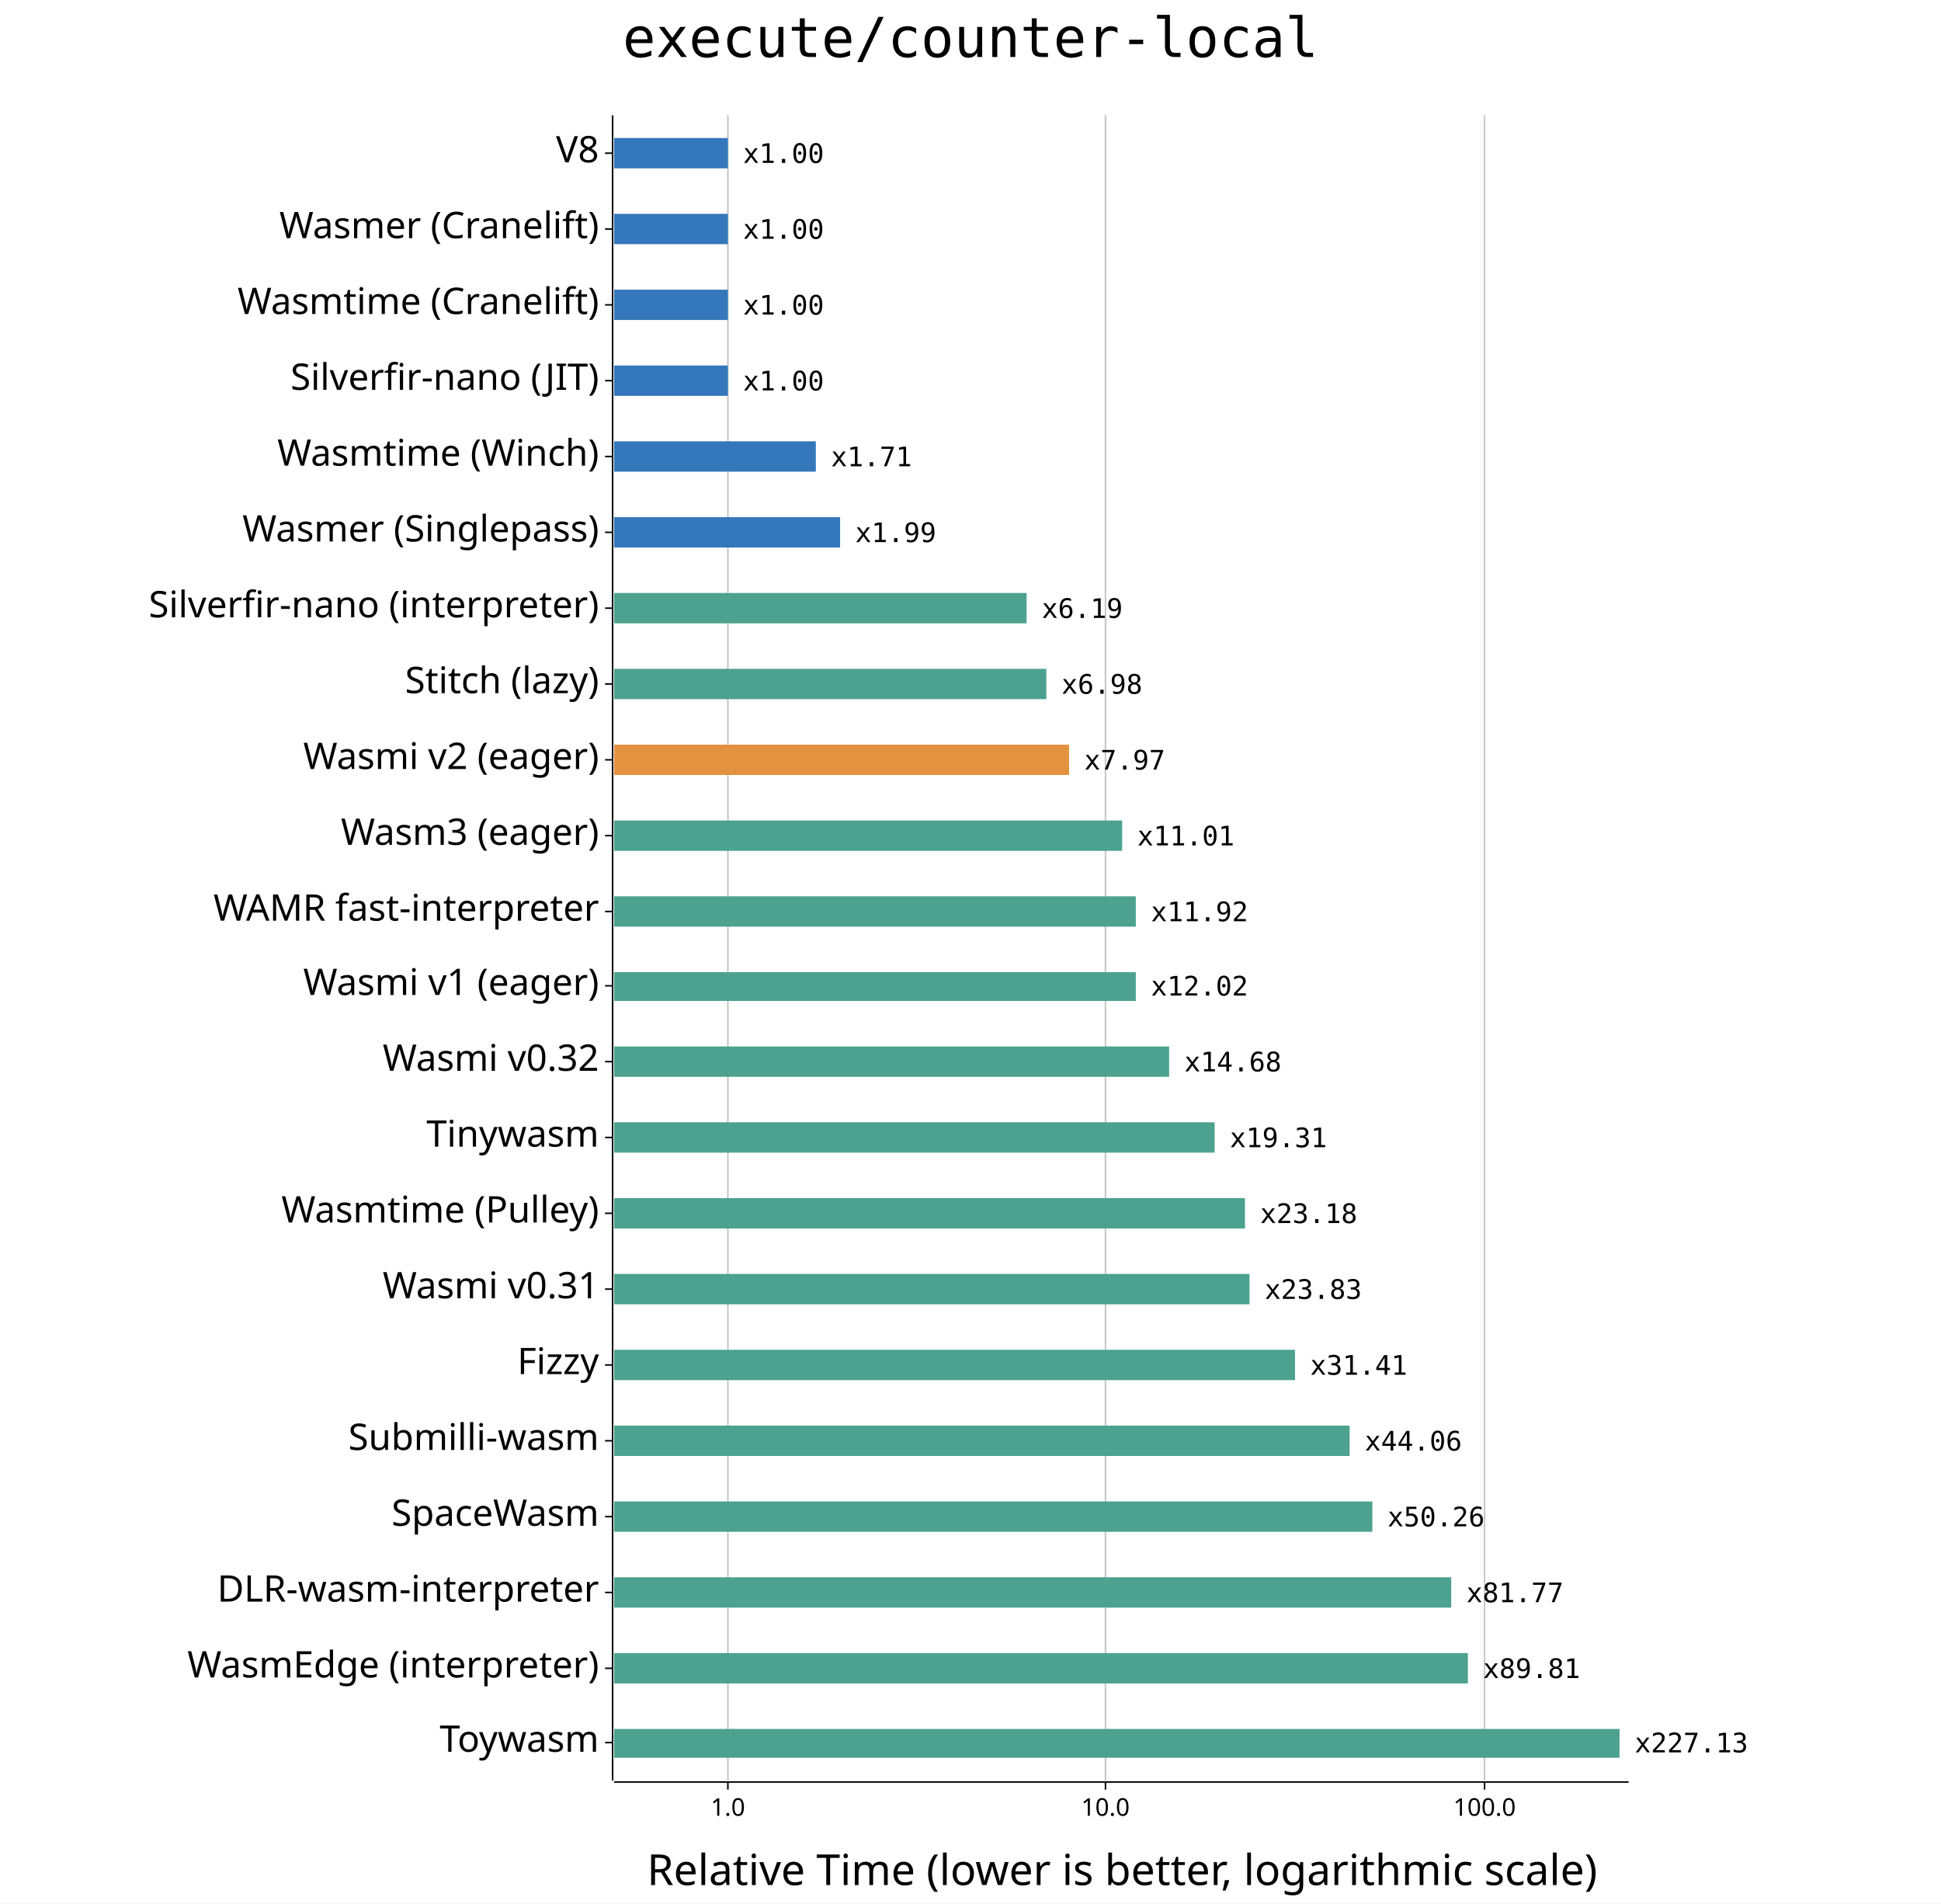
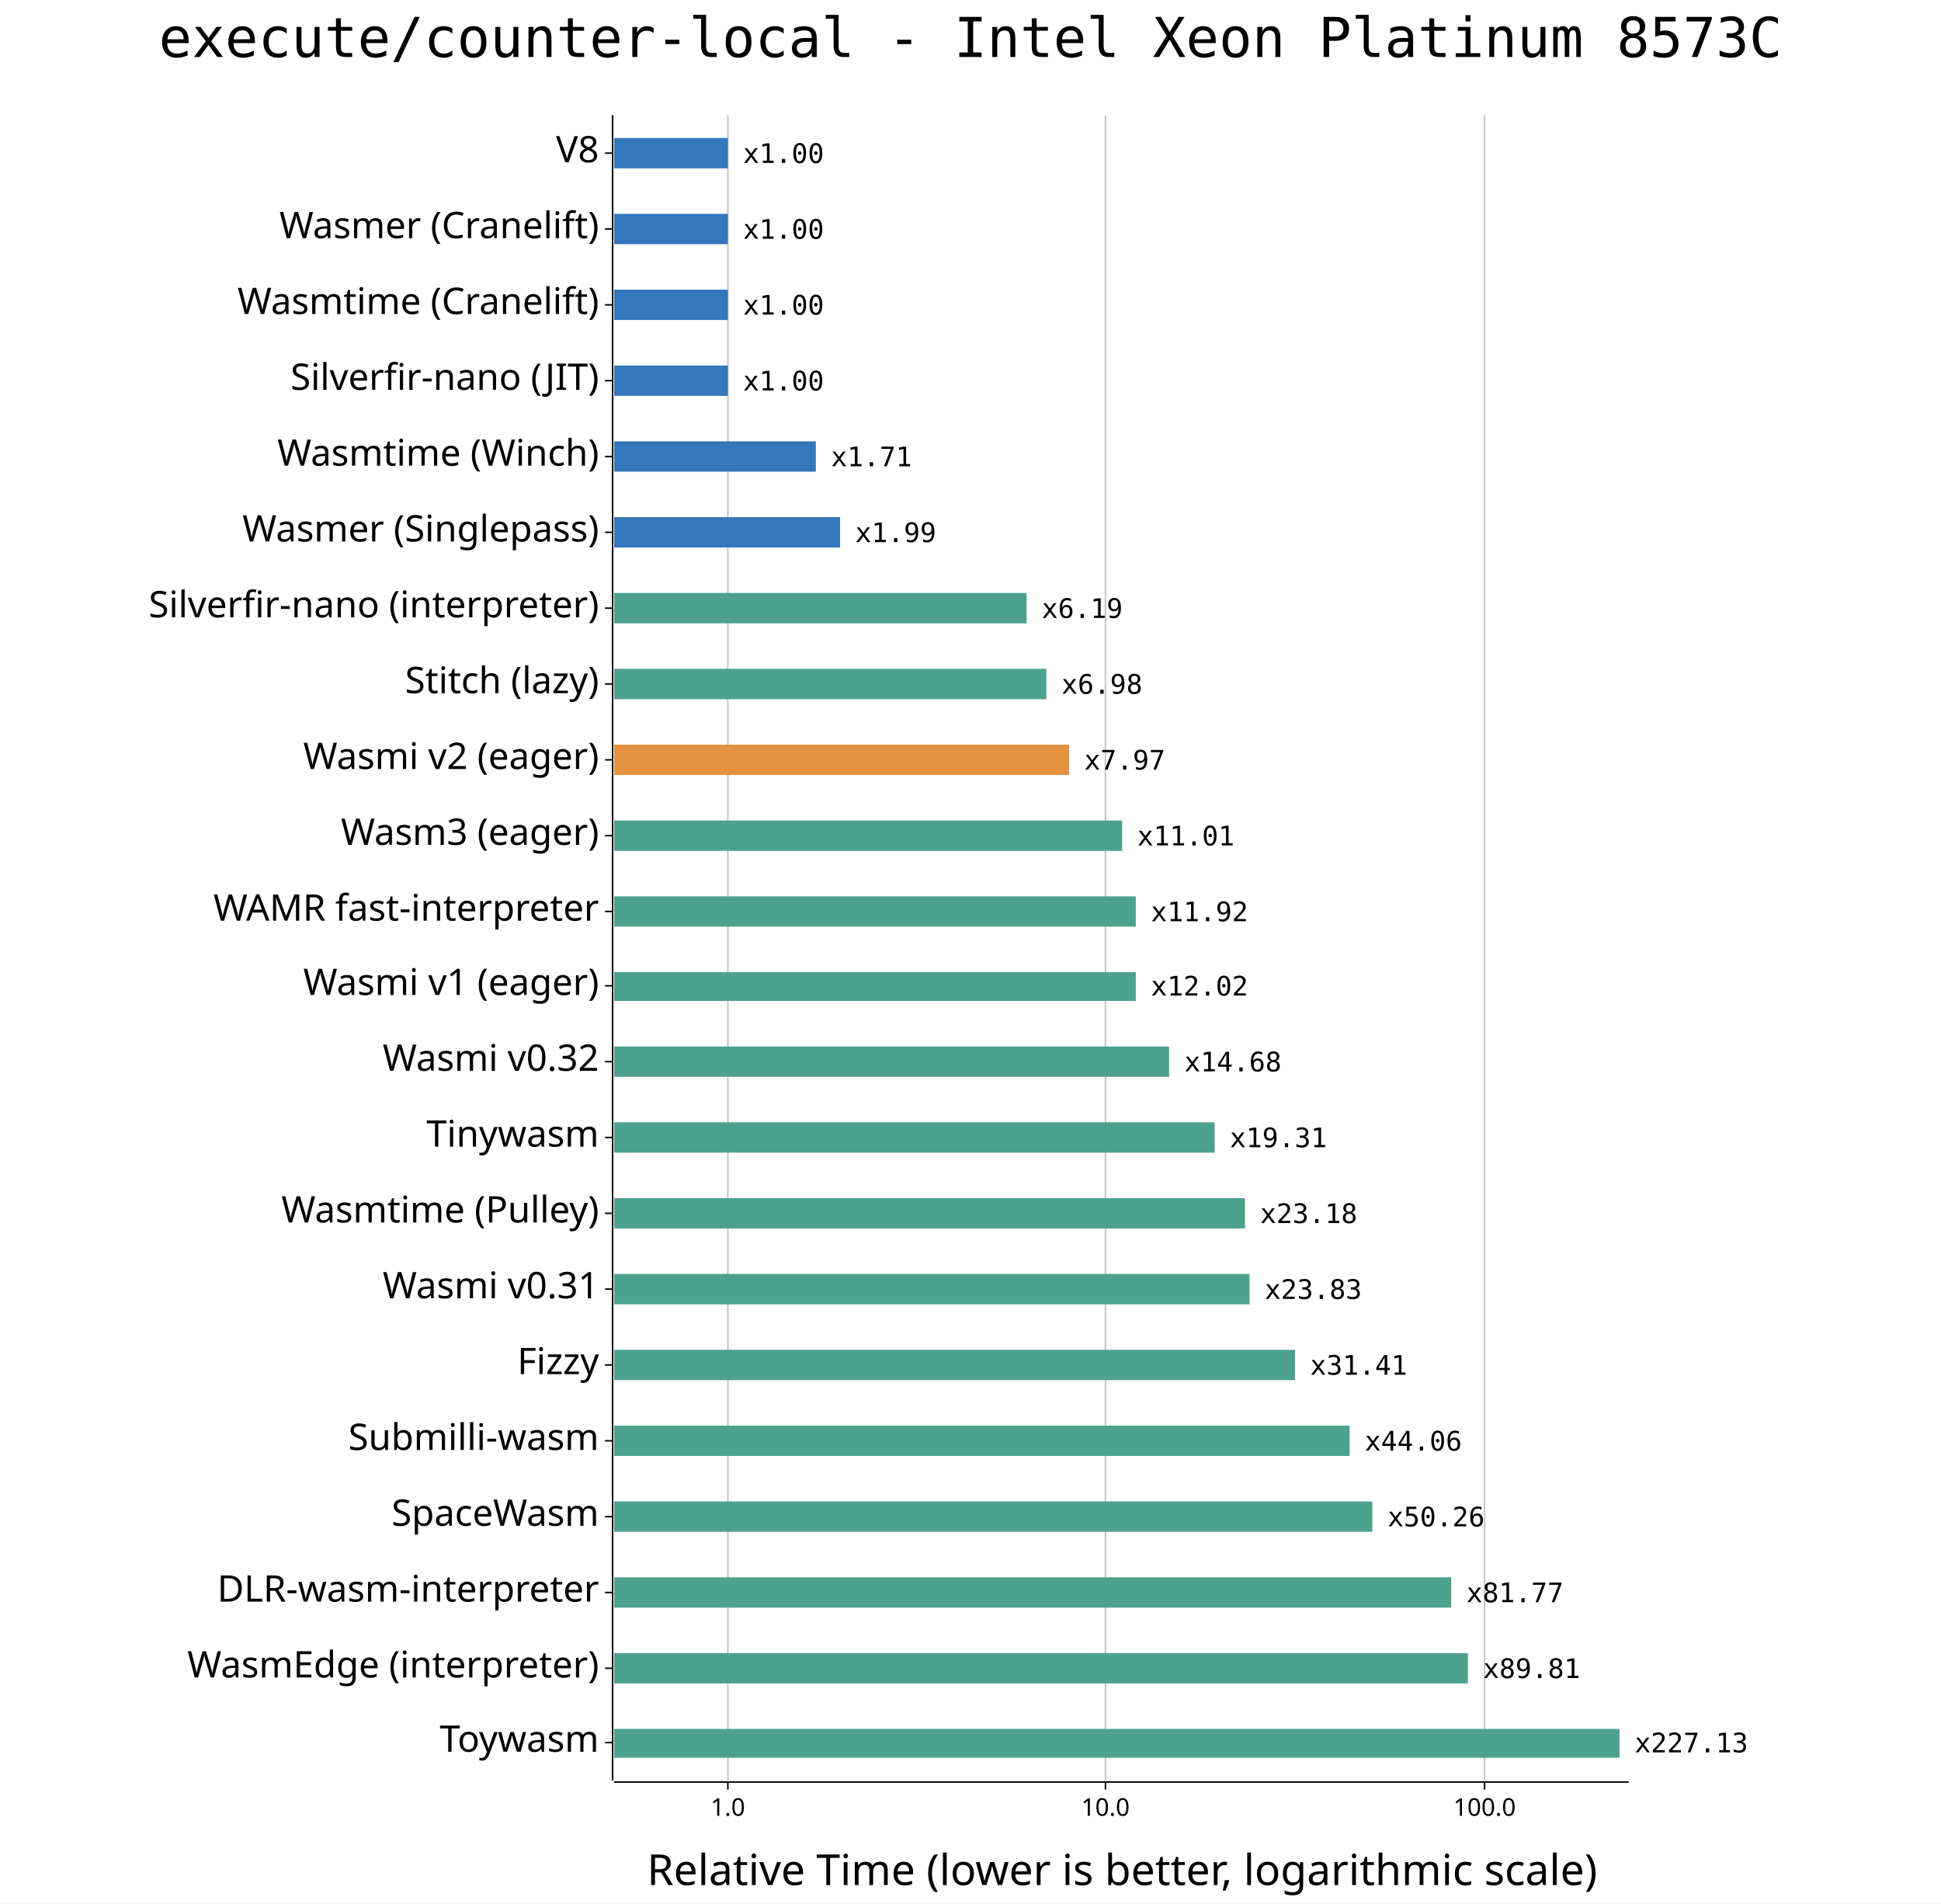
<svg xmlns="http://www.w3.org/2000/svg" width="1280" height="1255" viewBox="0 0 1280 1255">
  <rect x="0" y="0" width="1280" height="1255" opacity="1" fill="#FFFFFF" stroke="none" />
  <text x="640" y="10" dy="0.76em" text-anchor="middle" font-family="monospace" font-size="36.29" opacity="1" fill="#000000">
- execute/counter-local
+ execute/counter-local - Intel Xeon Platinum 8573C
</text>
  <line opacity="0.1" stroke="#000000" stroke-width="1" x1="480" y1="1174" x2="480" y2="76" />
  <line opacity="0.1" stroke="#000000" stroke-width="1" x1="729" y1="1174" x2="729" y2="76" />
  <line opacity="0.1" stroke="#000000" stroke-width="1" x1="979" y1="1174" x2="979" y2="76" />
  <text x="5" y="625" dy="0.76em" text-anchor="middle" font-family="sans-serif" font-size="28.226" opacity="1" fill="#000000" transform="rotate(270, 5, 625)">

</text>
  <text x="740" y="1250" dy="-0.5ex" text-anchor="middle" font-family="sans-serif" font-size="28.226" opacity="1" fill="#000000">
Relative Time (lower is better, logarithmic scale)
</text>
  <line opacity="0.15" stroke="#000000" stroke-width="1" x1="480" y1="1174" x2="480" y2="76" />
  <line opacity="0.15" stroke="#000000" stroke-width="1" x1="729" y1="1174" x2="729" y2="76" />
  <line opacity="0.15" stroke="#000000" stroke-width="1" x1="979" y1="1174" x2="979" y2="76" />
  <polyline fill="none" opacity="1" stroke="#000000" stroke-width="1" points="404,76 404,1174 " />
  <text x="395" y="1149" dy="0.5ex" text-anchor="end" font-family="sans-serif" font-size="24.194" opacity="1" fill="#000000">
Toywasm
</text>
  <polyline fill="none" opacity="1" stroke="#000000" stroke-width="1" points="399,1149 404,1149 " />
  <text x="395" y="1100" dy="0.5ex" text-anchor="end" font-family="sans-serif" font-size="24.194" opacity="1" fill="#000000">
WasmEdge (interpreter)
</text>
  <polyline fill="none" opacity="1" stroke="#000000" stroke-width="1" points="399,1100 404,1100 " />
  <text x="395" y="1050" dy="0.5ex" text-anchor="end" font-family="sans-serif" font-size="24.194" opacity="1" fill="#000000">
DLR-wasm-interpreter
</text>
  <polyline fill="none" opacity="1" stroke="#000000" stroke-width="1" points="399,1050 404,1050 " />
  <text x="395" y="1000" dy="0.5ex" text-anchor="end" font-family="sans-serif" font-size="24.194" opacity="1" fill="#000000">
SpaceWasm
</text>
  <polyline fill="none" opacity="1" stroke="#000000" stroke-width="1" points="399,1000 404,1000 " />
  <text x="395" y="950" dy="0.5ex" text-anchor="end" font-family="sans-serif" font-size="24.194" opacity="1" fill="#000000">
Submilli-wasm
</text>
  <polyline fill="none" opacity="1" stroke="#000000" stroke-width="1" points="399,950 404,950 " />
  <text x="395" y="900" dy="0.5ex" text-anchor="end" font-family="sans-serif" font-size="24.194" opacity="1" fill="#000000">
Fizzy
</text>
  <polyline fill="none" opacity="1" stroke="#000000" stroke-width="1" points="399,900 404,900 " />
  <text x="395" y="850" dy="0.5ex" text-anchor="end" font-family="sans-serif" font-size="24.194" opacity="1" fill="#000000">
Wasmi v0.31
</text>
  <polyline fill="none" opacity="1" stroke="#000000" stroke-width="1" points="399,850 404,850 " />
  <text x="395" y="800" dy="0.5ex" text-anchor="end" font-family="sans-serif" font-size="24.194" opacity="1" fill="#000000">
Wasmtime (Pulley)
</text>
  <polyline fill="none" opacity="1" stroke="#000000" stroke-width="1" points="399,800 404,800 " />
  <text x="395" y="750" dy="0.5ex" text-anchor="end" font-family="sans-serif" font-size="24.194" opacity="1" fill="#000000">
Tinywasm
</text>
  <polyline fill="none" opacity="1" stroke="#000000" stroke-width="1" points="399,750 404,750 " />
  <text x="395" y="700" dy="0.5ex" text-anchor="end" font-family="sans-serif" font-size="24.194" opacity="1" fill="#000000">
Wasmi v0.32
</text>
  <polyline fill="none" opacity="1" stroke="#000000" stroke-width="1" points="399,700 404,700 " />
  <text x="395" y="650" dy="0.5ex" text-anchor="end" font-family="sans-serif" font-size="24.194" opacity="1" fill="#000000">
Wasmi v1 (eager)
</text>
  <polyline fill="none" opacity="1" stroke="#000000" stroke-width="1" points="399,650 404,650 " />
  <text x="395" y="601" dy="0.5ex" text-anchor="end" font-family="sans-serif" font-size="24.194" opacity="1" fill="#000000">
WAMR fast-interpreter
</text>
  <polyline fill="none" opacity="1" stroke="#000000" stroke-width="1" points="399,601 404,601 " />
  <text x="395" y="551" dy="0.5ex" text-anchor="end" font-family="sans-serif" font-size="24.194" opacity="1" fill="#000000">
Wasm3 (eager)
</text>
  <polyline fill="none" opacity="1" stroke="#000000" stroke-width="1" points="399,551 404,551 " />
  <text x="395" y="501" dy="0.5ex" text-anchor="end" font-family="sans-serif" font-size="24.194" opacity="1" fill="#000000">
Wasmi v2 (eager)
</text>
  <polyline fill="none" opacity="1" stroke="#000000" stroke-width="1" points="399,501 404,501 " />
  <text x="395" y="451" dy="0.5ex" text-anchor="end" font-family="sans-serif" font-size="24.194" opacity="1" fill="#000000">
Stitch (lazy)
</text>
  <polyline fill="none" opacity="1" stroke="#000000" stroke-width="1" points="399,451 404,451 " />
  <text x="395" y="401" dy="0.5ex" text-anchor="end" font-family="sans-serif" font-size="24.194" opacity="1" fill="#000000">
Silverfir-nano (interpreter)
</text>
  <polyline fill="none" opacity="1" stroke="#000000" stroke-width="1" points="399,401 404,401 " />
  <text x="395" y="351" dy="0.5ex" text-anchor="end" font-family="sans-serif" font-size="24.194" opacity="1" fill="#000000">
Wasmer (Singlepass)
</text>
  <polyline fill="none" opacity="1" stroke="#000000" stroke-width="1" points="399,351 404,351 " />
  <text x="395" y="301" dy="0.5ex" text-anchor="end" font-family="sans-serif" font-size="24.194" opacity="1" fill="#000000">
Wasmtime (Winch)
</text>
  <polyline fill="none" opacity="1" stroke="#000000" stroke-width="1" points="399,301 404,301 " />
  <text x="395" y="251" dy="0.5ex" text-anchor="end" font-family="sans-serif" font-size="24.194" opacity="1" fill="#000000">
Silverfir-nano (JIT)
</text>
  <polyline fill="none" opacity="1" stroke="#000000" stroke-width="1" points="399,251 404,251 " />
  <text x="395" y="201" dy="0.5ex" text-anchor="end" font-family="sans-serif" font-size="24.194" opacity="1" fill="#000000">
Wasmtime (Cranelift)
</text>
  <polyline fill="none" opacity="1" stroke="#000000" stroke-width="1" points="399,201 404,201 " />
  <text x="395" y="151" dy="0.5ex" text-anchor="end" font-family="sans-serif" font-size="24.194" opacity="1" fill="#000000">
Wasmer (Cranelift)
</text>
  <polyline fill="none" opacity="1" stroke="#000000" stroke-width="1" points="399,151 404,151 " />
  <text x="395" y="101" dy="0.5ex" text-anchor="end" font-family="sans-serif" font-size="24.194" opacity="1" fill="#000000">
V8
</text>
  <polyline fill="none" opacity="1" stroke="#000000" stroke-width="1" points="399,101 404,101 " />
  <polyline fill="none" opacity="1" stroke="#000000" stroke-width="1" points="405,1175 1074,1175 " />
  <text x="480" y="1185" dy="0.76em" text-anchor="middle" font-family="sans-serif" font-size="16.129" opacity="1" fill="#000000">
1.0
</text>
  <polyline fill="none" opacity="1" stroke="#000000" stroke-width="1" points="480,1175 480,1180 " />
  <text x="729" y="1185" dy="0.76em" text-anchor="middle" font-family="sans-serif" font-size="16.129" opacity="1" fill="#000000">
10.0
</text>
  <polyline fill="none" opacity="1" stroke="#000000" stroke-width="1" points="729,1175 729,1180 " />
  <text x="979" y="1185" dy="0.76em" text-anchor="middle" font-family="sans-serif" font-size="16.129" opacity="1" fill="#000000">
100.0
</text>
  <polyline fill="none" opacity="1" stroke="#000000" stroke-width="1" points="979,1175 979,1180 " />
-   <rect x="405" y="690" width="366" height="20" opacity="1" fill="#4CA18F" stroke="none" />
-   <rect x="405" y="391" width="272" height="20" opacity="1" fill="#4CA18F" stroke="none" />
-   <rect x="405" y="541" width="335" height="20" opacity="1" fill="#4CA18F" stroke="none" />
+   <rect x="405" y="191" width="75" height="20" opacity="1" fill="#3477BA" stroke="none" />
+   <rect x="405" y="1140" width="663" height="19" opacity="1" fill="#4CA18F" stroke="none" />
+   <rect x="405" y="990" width="500" height="20" opacity="1" fill="#4CA18F" stroke="none" />
  <rect x="405" y="291" width="133" height="20" opacity="1" fill="#3477BA" stroke="none" />
-   <rect x="405" y="1140" width="663" height="19" opacity="1" fill="#4CA18F" stroke="none" />
  <rect x="405" y="641" width="344" height="19" opacity="1" fill="#4CA18F" stroke="none" />
  <rect x="405" y="1040" width="552" height="20" opacity="1" fill="#4CA18F" stroke="none" />
+   <rect x="405" y="391" width="272" height="20" opacity="1" fill="#4CA18F" stroke="none" />
+   <rect x="405" y="940" width="485" height="20" opacity="1" fill="#4CA18F" stroke="none" />
+   <rect x="405" y="341" width="149" height="20" opacity="1" fill="#3477BA" stroke="none" />
+   <rect x="405" y="1090" width="563" height="20" opacity="1" fill="#4CA18F" stroke="none" />
  <rect x="405" y="591" width="344" height="20" opacity="1" fill="#4CA18F" stroke="none" />
-   <rect x="405" y="341" width="149" height="20" opacity="1" fill="#3477BA" stroke="none" />
+   <rect x="405" y="141" width="75" height="20" opacity="1" fill="#3477BA" stroke="none" />
+   <rect x="405" y="541" width="335" height="20" opacity="1" fill="#4CA18F" stroke="none" />
  <rect x="405" y="890" width="449" height="20" opacity="1" fill="#4CA18F" stroke="none" />
-   <rect x="405" y="1090" width="563" height="20" opacity="1" fill="#4CA18F" stroke="none" />
+   <rect x="405" y="840" width="419" height="20" opacity="1" fill="#4CA18F" stroke="none" />
+   <rect x="405" y="790" width="416" height="20" opacity="1" fill="#4CA18F" stroke="none" />
+   <rect x="405" y="740" width="396" height="20" opacity="1" fill="#4CA18F" stroke="none" />
+   <rect x="405" y="690" width="366" height="20" opacity="1" fill="#4CA18F" stroke="none" />
  <rect x="405" y="491" width="300" height="20" opacity="1" fill="#E3923F" stroke="none" />
-   <rect x="405" y="840" width="419" height="20" opacity="1" fill="#4CA18F" stroke="none" />
-   <rect x="405" y="990" width="500" height="20" opacity="1" fill="#4CA18F" stroke="none" />
-   <rect x="405" y="191" width="75" height="20" opacity="1" fill="#3477BA" stroke="none" />
-   <rect x="405" y="790" width="416" height="20" opacity="1" fill="#4CA18F" stroke="none" />
+   <rect x="405" y="441" width="285" height="20" opacity="1" fill="#4CA18F" stroke="none" />
  <rect x="405" y="241" width="75" height="20" opacity="1" fill="#3477BA" stroke="none" />
-   <rect x="405" y="141" width="75" height="20" opacity="1" fill="#3477BA" stroke="none" />
-   <rect x="405" y="740" width="396" height="20" opacity="1" fill="#4CA18F" stroke="none" />
-   <rect x="405" y="441" width="285" height="20" opacity="1" fill="#4CA18F" stroke="none" />
-   <rect x="405" y="940" width="485" height="20" opacity="1" fill="#4CA18F" stroke="none" />
  <rect x="405" y="91" width="75" height="20" opacity="1" fill="#3477BA" stroke="none" />
  <text x="1078" y="1151" dy="0.5ex" text-anchor="start" font-family="monospace" font-size="17.742" opacity="1" fill="#000000">
x227.13
</text>
  <text x="978" y="1102" dy="0.5ex" text-anchor="start" font-family="monospace" font-size="17.742" opacity="1" fill="#000000">
x89.81
</text>
  <text x="967" y="1052" dy="0.5ex" text-anchor="start" font-family="monospace" font-size="17.742" opacity="1" fill="#000000">
x81.77
</text>
  <text x="915" y="1002" dy="0.5ex" text-anchor="start" font-family="monospace" font-size="17.742" opacity="1" fill="#000000">
x50.26
</text>
  <text x="900" y="952" dy="0.5ex" text-anchor="start" font-family="monospace" font-size="17.742" opacity="1" fill="#000000">
x44.06
</text>
  <text x="864" y="902" dy="0.5ex" text-anchor="start" font-family="monospace" font-size="17.742" opacity="1" fill="#000000">
x31.41
</text>
  <text x="834" y="852" dy="0.5ex" text-anchor="start" font-family="monospace" font-size="17.742" opacity="1" fill="#000000">
x23.83
</text>
  <text x="831" y="802" dy="0.5ex" text-anchor="start" font-family="monospace" font-size="17.742" opacity="1" fill="#000000">
x23.18
</text>
  <text x="811" y="752" dy="0.5ex" text-anchor="start" font-family="monospace" font-size="17.742" opacity="1" fill="#000000">
x19.31
</text>
  <text x="781" y="702" dy="0.5ex" text-anchor="start" font-family="monospace" font-size="17.742" opacity="1" fill="#000000">
x14.68
</text>
  <text x="759" y="652" dy="0.5ex" text-anchor="start" font-family="monospace" font-size="17.742" opacity="1" fill="#000000">
x12.02
</text>
  <text x="759" y="603" dy="0.5ex" text-anchor="start" font-family="monospace" font-size="17.742" opacity="1" fill="#000000">
x11.92
</text>
  <text x="750" y="553" dy="0.5ex" text-anchor="start" font-family="monospace" font-size="17.742" opacity="1" fill="#000000">
x11.01
</text>
  <text x="715" y="503" dy="0.5ex" text-anchor="start" font-family="monospace" font-size="17.742" opacity="1" fill="#000000">
x7.97
</text>
  <text x="700" y="453" dy="0.5ex" text-anchor="start" font-family="monospace" font-size="17.742" opacity="1" fill="#000000">
x6.98
</text>
  <text x="687" y="403" dy="0.5ex" text-anchor="start" font-family="monospace" font-size="17.742" opacity="1" fill="#000000">
x6.19
</text>
  <text x="564" y="353" dy="0.5ex" text-anchor="start" font-family="monospace" font-size="17.742" opacity="1" fill="#000000">
x1.99
</text>
  <text x="548" y="303" dy="0.5ex" text-anchor="start" font-family="monospace" font-size="17.742" opacity="1" fill="#000000">
x1.71
</text>
  <text x="490" y="253" dy="0.5ex" text-anchor="start" font-family="monospace" font-size="17.742" opacity="1" fill="#000000">
x1.00
</text>
  <text x="490" y="203" dy="0.5ex" text-anchor="start" font-family="monospace" font-size="17.742" opacity="1" fill="#000000">
x1.00
</text>
  <text x="490" y="153" dy="0.5ex" text-anchor="start" font-family="monospace" font-size="17.742" opacity="1" fill="#000000">
x1.00
</text>
  <text x="490" y="103" dy="0.5ex" text-anchor="start" font-family="monospace" font-size="17.742" opacity="1" fill="#000000">
x1.00
</text>
</svg>
